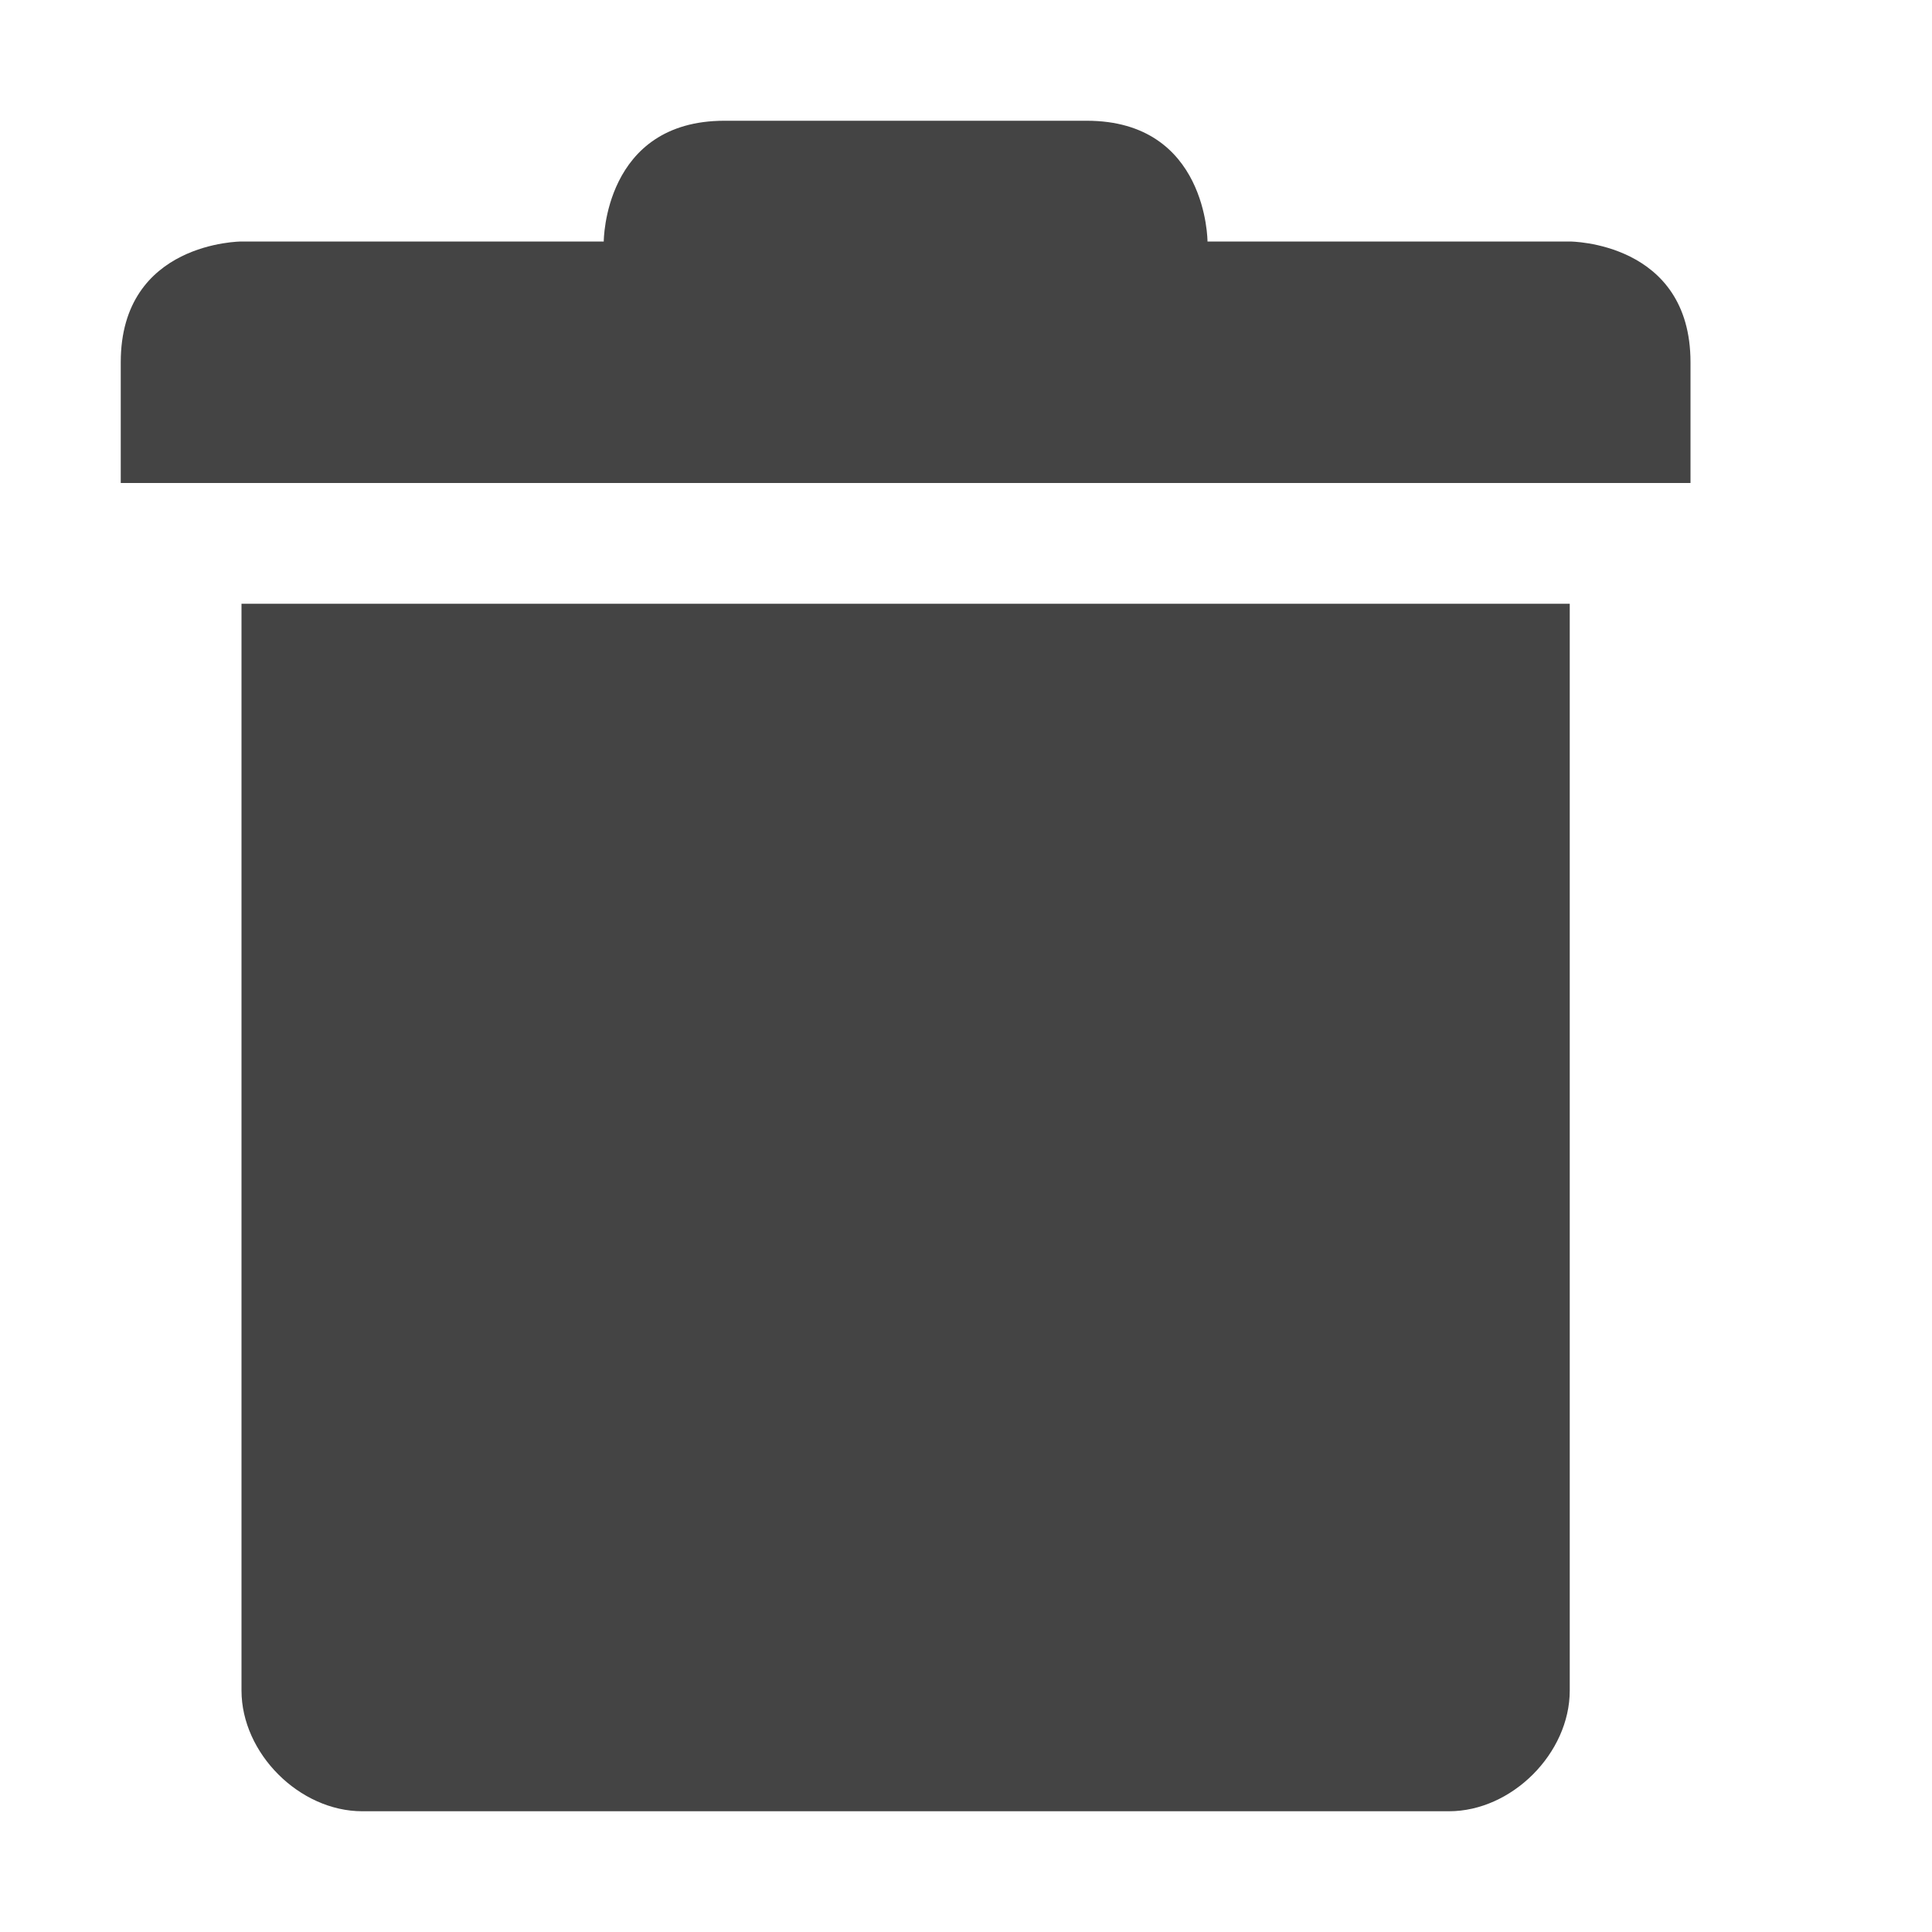
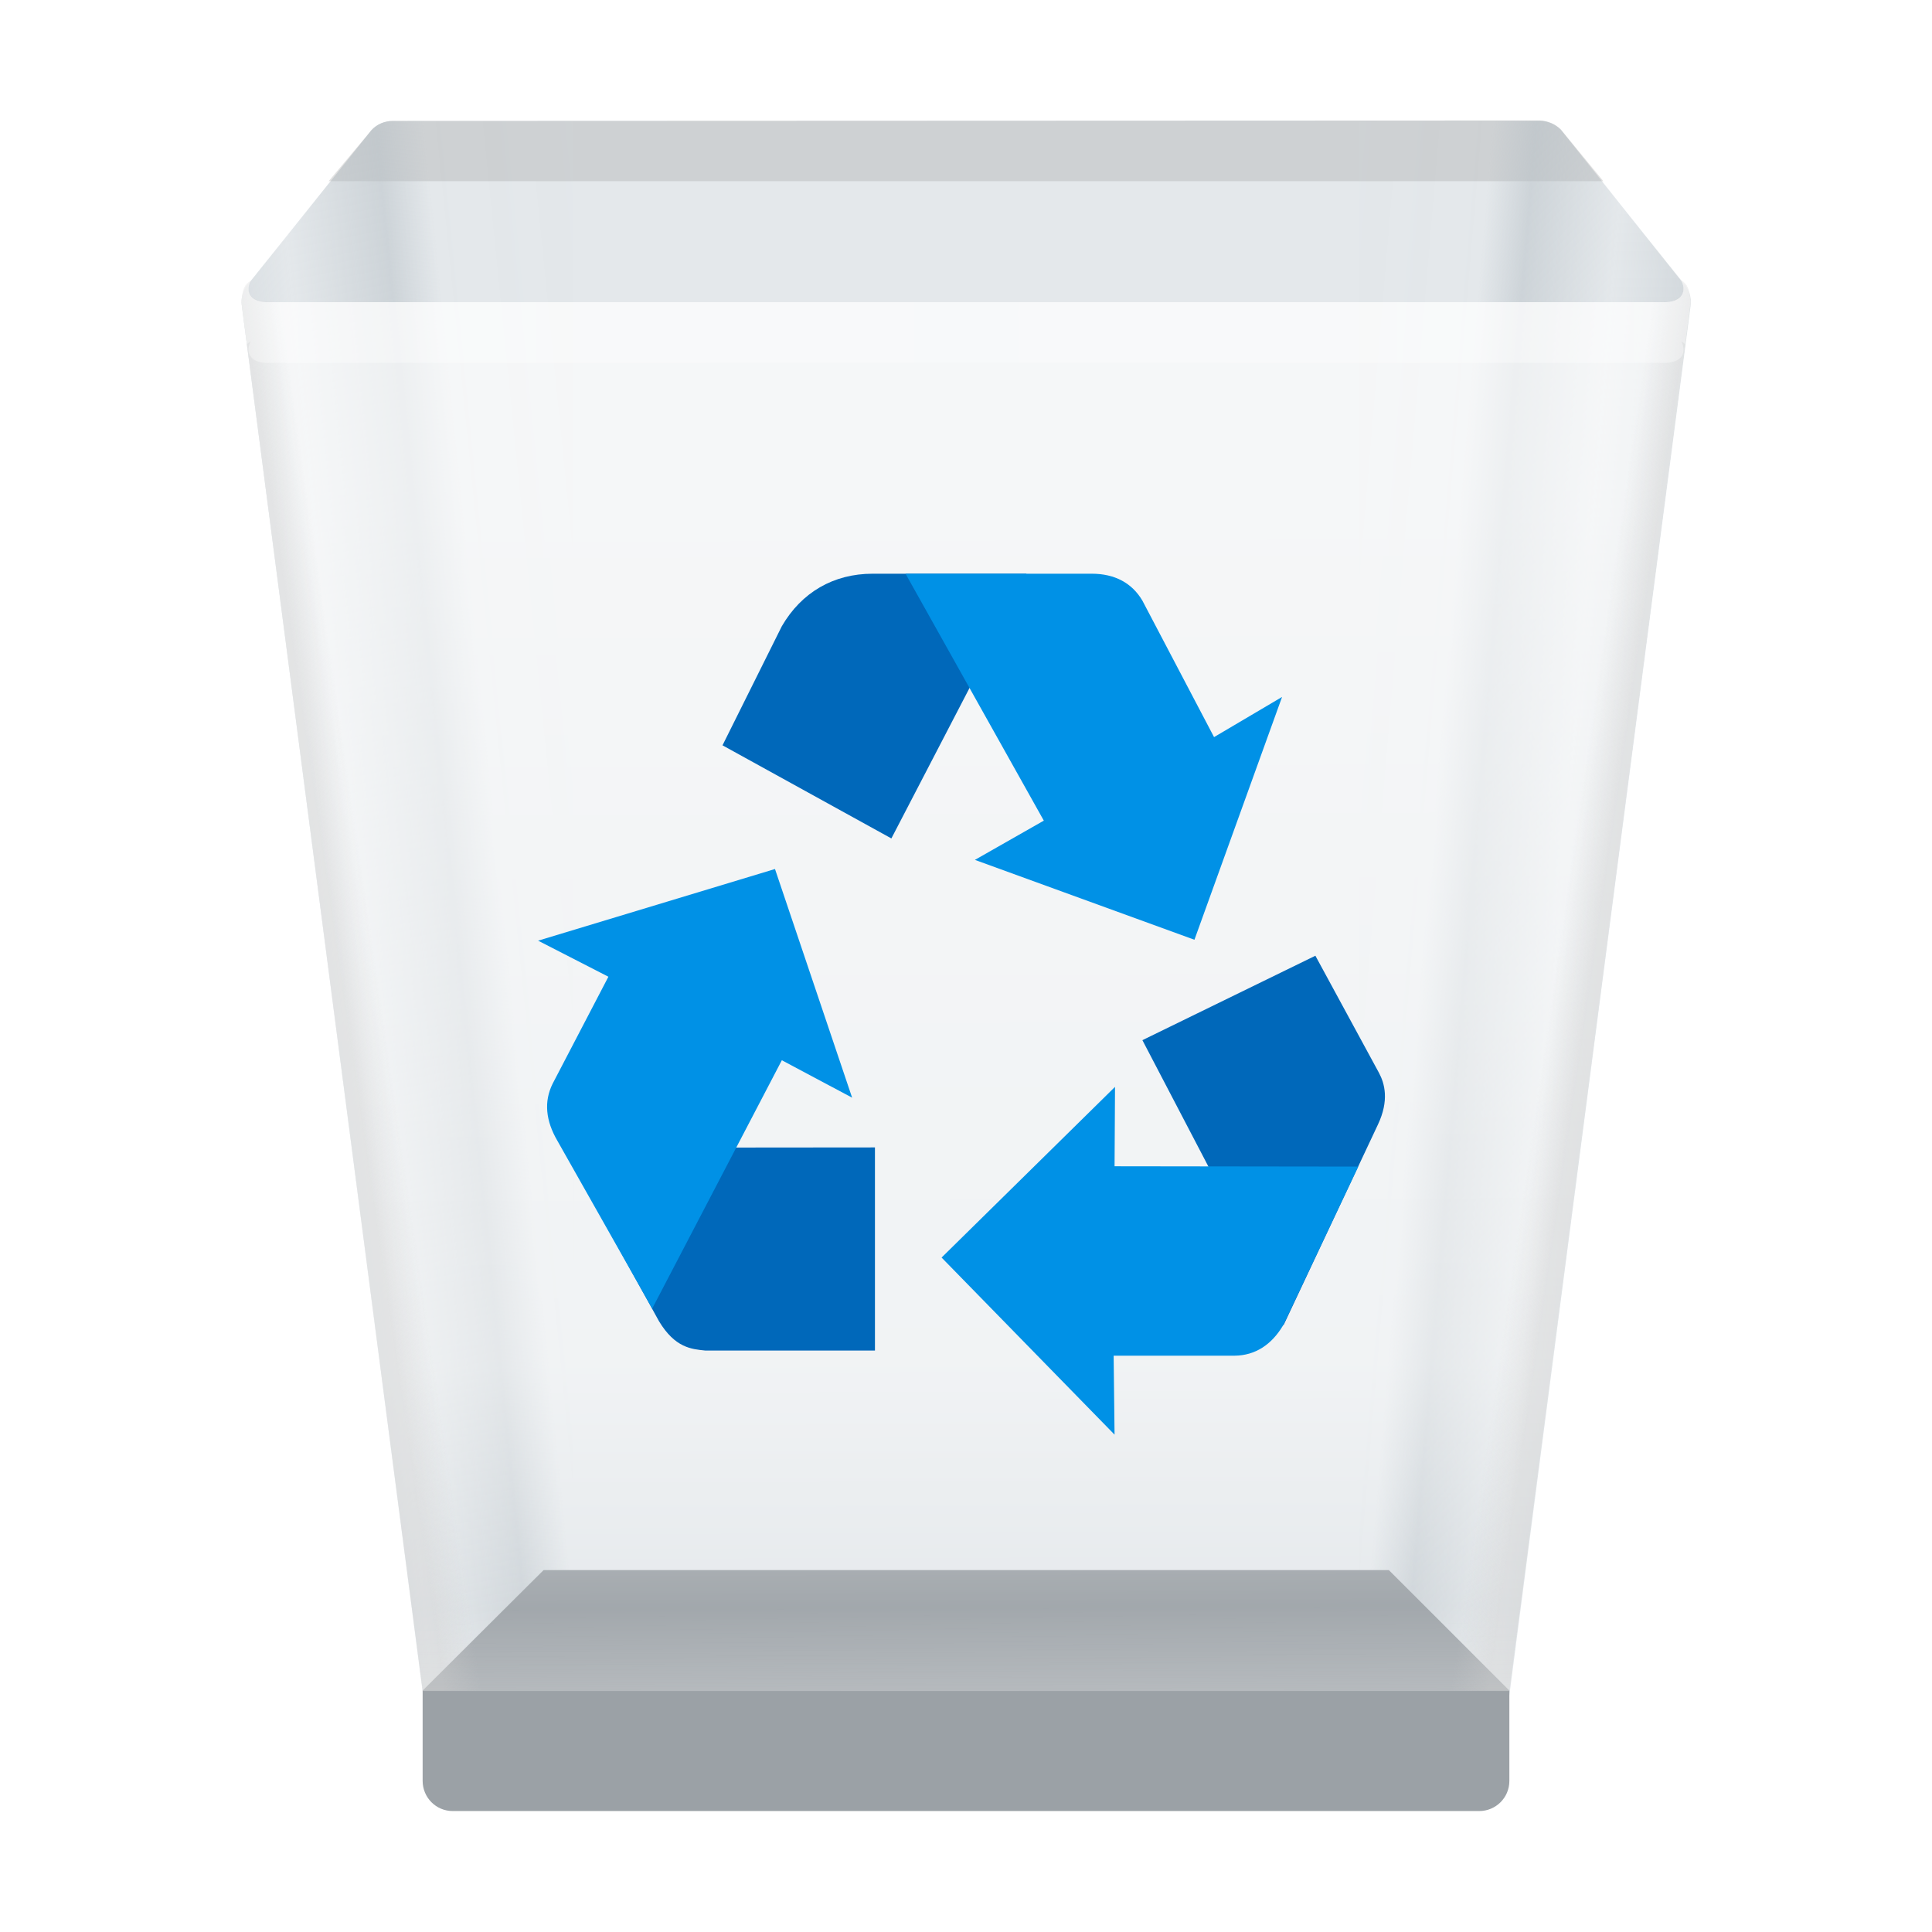
- <svg xmlns="http://www.w3.org/2000/svg" width="16" height="16" version="1.1">
-   <defs>
-     <style id="current-color-scheme" type="text/css">
-    .ColorScheme-Text { color:#444444; } .ColorScheme-Highlight { color:#4285f4; } .ColorScheme-NeutralText { color:#ff9800; } .ColorScheme-PositiveText { color:#4caf50; } .ColorScheme-NegativeText { color:#f44336; }
-   </style>
+ <svg xmlns="http://www.w3.org/2000/svg" xmlns:xlink="http://www.w3.org/1999/xlink" width="16" height="16" viewBox="0 0 4.233 4.233" version="1.1" id="svg5">
+   <defs id="defs2">
+     <linearGradient xlink:href="#linearGradient60807" id="linearGradient43497" x1="5.027" y1="1.058" x2="1.479" y2="1.415" gradientUnits="userSpaceOnUse" gradientTransform="matrix(0.2500037,0,0,0.2500037,3.181875e-6,1.891225e-5)" />
+     <linearGradient id="linearGradient60807">
+       <stop style="stop-color:#b7bfc7;stop-opacity:0.025" offset="0" id="stop60801" />
+       <stop style="stop-color:#b6bfc6;stop-opacity:0" offset="0.366" id="stop61639" />
+       <stop style="stop-color:#b6bfc5;stop-opacity:1" offset="0.485" id="stop60809" />
+       <stop style="stop-color:#b6bfc5;stop-opacity:0" offset="0.731" id="stop60803" />
+       <stop style="stop-color:#b6bfc5;stop-opacity:1" offset="1" id="stop60805" />
+     </linearGradient>
+     <linearGradient xlink:href="#linearGradient60807" id="linearGradient59848" gradientUnits="userSpaceOnUse" x1="5.027" y1="1.058" x2="1.839" y2="1.327" gradientTransform="matrix(-0.2500037,0,0,0.2500037,4.233316,3.649225e-5)" />
+     <linearGradient xlink:href="#linearGradient18900" id="linearGradient113015" gradientUnits="userSpaceOnUse" x1="9.339" y1="4.241" x2="9.371" y2="15.278" gradientTransform="matrix(0.2500037,0,0,0.2500037,3.181875e-6,3.649225e-5)" />
+     <linearGradient id="linearGradient18900">
+       <stop style="stop-color:#ffffff;stop-opacity:0.8" offset="0" id="stop18896" />
+       <stop style="stop-color:#ffffff;stop-opacity:0.585" offset="0.7" id="stop94701" />
+       <stop style="stop-color:#ffffff;stop-opacity:0.088" offset="0.892" id="stop23845" />
+       <stop style="stop-color:#fcfcfc;stop-opacity:0.492" offset="1" id="stop18898" />
+     </linearGradient>
+     <linearGradient xlink:href="#linearGradient91628" id="linearGradient91630" x1="3.127" y1="9.552" x2="5.898" y2="9.15" gradientUnits="userSpaceOnUse" gradientTransform="matrix(0.2500037,0,0,0.2500037,3.181875e-6,1.891225e-5)" />
+     <linearGradient id="linearGradient91628">
+       <stop style="stop-color:#cccccc;stop-opacity:1" offset="0" id="stop91624" />
+       <stop style="stop-color:#cccccc;stop-opacity:0" offset="0.115" id="stop92528" />
+       <stop style="stop-color:#cccccc;stop-opacity:0" offset="1" id="stop91626" />
+     </linearGradient>
+     <linearGradient xlink:href="#linearGradient91628" id="linearGradient94280" gradientUnits="userSpaceOnUse" x1="3.127" y1="9.552" x2="5.898" y2="9.15" gradientTransform="matrix(-0.2500037,0,0,0.2500037,4.233316,1.891225e-5)" />
+     <linearGradient id="linearGradient122406">
+       <stop style="stop-color:#ffffff;stop-opacity:1;" offset="0" id="stop122402" />
+       <stop style="stop-color:#ffffff;stop-opacity:0.6" offset="0.5" id="stop123180" />
+       <stop style="stop-color:#ffffff;stop-opacity:1" offset="1" id="stop122404" />
+     </linearGradient>
+     <linearGradient xlink:href="#linearGradient122406" id="linearGradient1174" x1="6.1417325e-08" y1="5.324" x2="32" y2="5.324" gradientUnits="userSpaceOnUse" gradientTransform="scale(0.1322917)" />
  </defs>
-   <path style="fill:currentColor" class="ColorScheme-Text" d="M 6,1 C 5,1 5,2 5,2 H 2 C 2,2 1,2 1,3 V 4 H 14 V 3 C 14,2 13,2 13,2 H 10 C 10,2 10,1 9,1 Z M 2,5 V 14 C 2,14.52 2.48,15 3,15 H 12 C 12.52,15 13,14.52 13,14 V 5 Z" />
+   <path style="color:#000000;fill:#c9d1d7;fill-opacity:0.502;stroke:none;stroke-width:0.25;stroke-linecap:round;stroke-linejoin:round;-inkscape-stroke:none" d="m 0.86,0.265 c -0.017,1.4415e-4 -0.034,0.007 -0.046,0.02 l -0.265,0.331 c -0.015,0.014 -0.022,0.035 -0.019,0.055 l 0.397,3.043 c 0.004,0.033 0.032,0.057 0.065,0.057 H 3.241 c 0.033,1.932e-4 0.061,-0.024 0.066,-0.057 l 0.396,-3.043 c 0.003,-0.02 -0.004,-0.041 -0.019,-0.055 L 3.42,0.284 c -0.012,-0.012 -0.029,-0.02 -0.047,-0.02 z" id="path8844" />
+   <path id="path8844-8" style="color:#000000;fill:#8e8e8e;fill-opacity:0.254;stroke:none;stroke-width:0.25;stroke-linecap:round;stroke-linejoin:round;-inkscape-stroke:none" d="m 0.86,0.265 c -0.017,1.4415e-4 -0.034,0.007 -0.046,0.02 L 0.72,0.397 H 3.513 L 3.42,0.284 c -0.012,-0.012 -0.029,-0.019 -0.047,-0.02 z" />
+   <path style="color:#000000;opacity:0.5;fill:url(#linearGradient43497);fill-opacity:1;stroke:none;stroke-width:0.25;stroke-linecap:round;stroke-linejoin:round;-inkscape-stroke:none" d="m 0.86,0.265 c -0.017,1.4415e-4 -0.034,0.007 -0.046,0.02 l -0.265,0.331 c -0.015,0.014 -0.022,0.035 -0.019,0.055 L 0.927,3.713 1.191,3.44 h 0.066 V 0.265 Z" id="path8844-3" />
+   <path style="color:#000000;opacity:0.5;fill:url(#linearGradient59848);fill-opacity:1;stroke:none;stroke-width:0.25;stroke-linecap:round;stroke-linejoin:round;-inkscape-stroke:none" d="m 3.374,0.265 c 0.017,1.4415e-4 0.034,0.007 0.046,0.02 l 0.265,0.331 c 0.015,0.014 0.022,0.035 0.019,0.055 L 3.307,3.713 3.043,3.44 2.977,3.44 V 0.265 Z" id="path8844-3-9" />
+   <path id="rect849" style="fill:#9ba1a6;fill-opacity:1;stroke-width:0.066" d="m 3.307,3.704 v 0.198 c 0,0.037 -0.03,0.066 -0.066,0.066 H 0.992 c -0.037,0 -0.066,-0.03 -0.066,-0.066 V 3.704 L 1.191,3.44 h 1.852 z" />
+   <path id="rect2730-7" style="opacity:0.8;fill:url(#linearGradient113015);fill-opacity:1;stroke-width:0.069" d="m 0.549,0.615 c -0.013,0.008 -0.018,0.019 -0.02,0.047 l 0.397,3.043 H 3.307 l 0.397,-3.043 c -0.002,-0.027 -0.007,-0.038 -0.02,-0.047 0.011,0.022 0.003,0.045 -0.033,0.047 H 0.582 c -0.036,-0.002 -0.044,-0.024 -0.033,-0.047 z" />
+   <path id="rect2730-0" style="opacity:0.4;fill:url(#linearGradient91630);fill-opacity:1;stroke-width:0.069" d="m 0.549,0.615 c -0.013,0.008 -0.018,0.019 -0.02,0.047 L 0.926,3.704 H 3.307 l 0.397,-3.043 c -0.002,-0.027 -0.007,-0.038 -0.02,-0.047 0.011,0.022 0.003,0.045 -0.033,0.047 H 0.582 c -0.036,-0.002 -0.044,-0.024 -0.033,-0.047 z" />
+   <path id="rect2730-0-1" style="opacity:0.4;fill:url(#linearGradient94280);fill-opacity:1;stroke-width:0.069" d="m 0.549,0.615 c -0.013,0.008 -0.018,0.019 -0.02,0.047 L 0.926,3.704 H 3.307 l 0.397,-3.043 c -0.002,-0.027 -0.007,-0.038 -0.02,-0.047 0.011,0.022 0.003,0.045 -0.033,0.047 H 0.582 c -0.036,-0.002 -0.044,-0.024 -0.033,-0.047 z" />
+   <path d="m 1.912,1.257 c -0.086,0 -0.156,0.041 -0.199,0.115 L 1.583,1.633 1.953,1.837 2.14,1.477 2.249,1.257 Z" style="fill:#0068ba;fill-opacity:1;stroke-width:0.023" id="path138735" />
+   <path d="M 1.984,1.257 2.287,1.798 2.136,1.884 2.617,2.059 2.809,1.527 2.66,1.615 2.503,1.316 C 2.48,1.277 2.442,1.257 2.392,1.257 Z" style="fill:#0091e6;fill-opacity:1;stroke-width:0.023" id="path142126" />
+   <path d="M 3.021,2.35 2.882,2.094 2.503,2.279 2.691,2.639 2.812,2.904 3.019,2.464 c 0.025,-0.053 0.015,-0.09 0.002,-0.114 z" style="fill:#0068ba;fill-opacity:1;stroke-width:0.023" id="path138735-0" />
+   <path d="m 2.976,2.556 -0.534,-7e-4 0.001,-0.174 -0.38,0.374 0.379,0.388 -0.002,-0.173 h 0.265 c 0.045,-4e-4 0.081,-0.024 0.106,-0.066 z" style="fill:#0091e6;fill-opacity:1;stroke-width:0.023" id="path142126-6" />
+   <path d="m 1.444,2.895 c 0.035,0.058 0.071,0.061 0.101,0.064 l 0.372,3.27e-5 V 2.514 l -0.473,4.25e-4 -0.209,0.003 z" style="fill:#0068ba;fill-opacity:1;stroke-width:0.023" id="path146733" />
+   <path d="M 1.429,2.867 1.713,2.323 1.867,2.405 1.698,1.904 1.179,2.061 1.333,2.14 1.211,2.374 c -0.02,0.04 -0.015,0.082 0.01,0.125 z" style="fill:#0091e6;fill-opacity:1;stroke-width:0.023" id="path146730" />
+   <path id="rect2730-0-1-5" style="opacity:0.4;fill:url(#linearGradient1174);fill-opacity:1;stroke-width:0.069" d="m 0.549,0.615 c -0.013,0.008 -0.018,0.019 -0.02,0.047 l 0.012,0.092 c 0.002,-0.002 0.005,-0.004 0.008,-0.006 -0.011,0.022 -0.003,0.045 0.033,0.047 H 3.651 c 0.036,-0.002 0.044,-0.024 0.033,-0.047 0.003,0.002 0.006,0.004 0.008,0.006 l 0.012,-0.092 c -0.002,-0.027 -0.007,-0.038 -0.02,-0.047 0.011,0.022 0.003,0.045 -0.033,0.047 H 0.582 c -0.036,-0.002 -0.044,-0.024 -0.033,-0.047 z" />
</svg>
